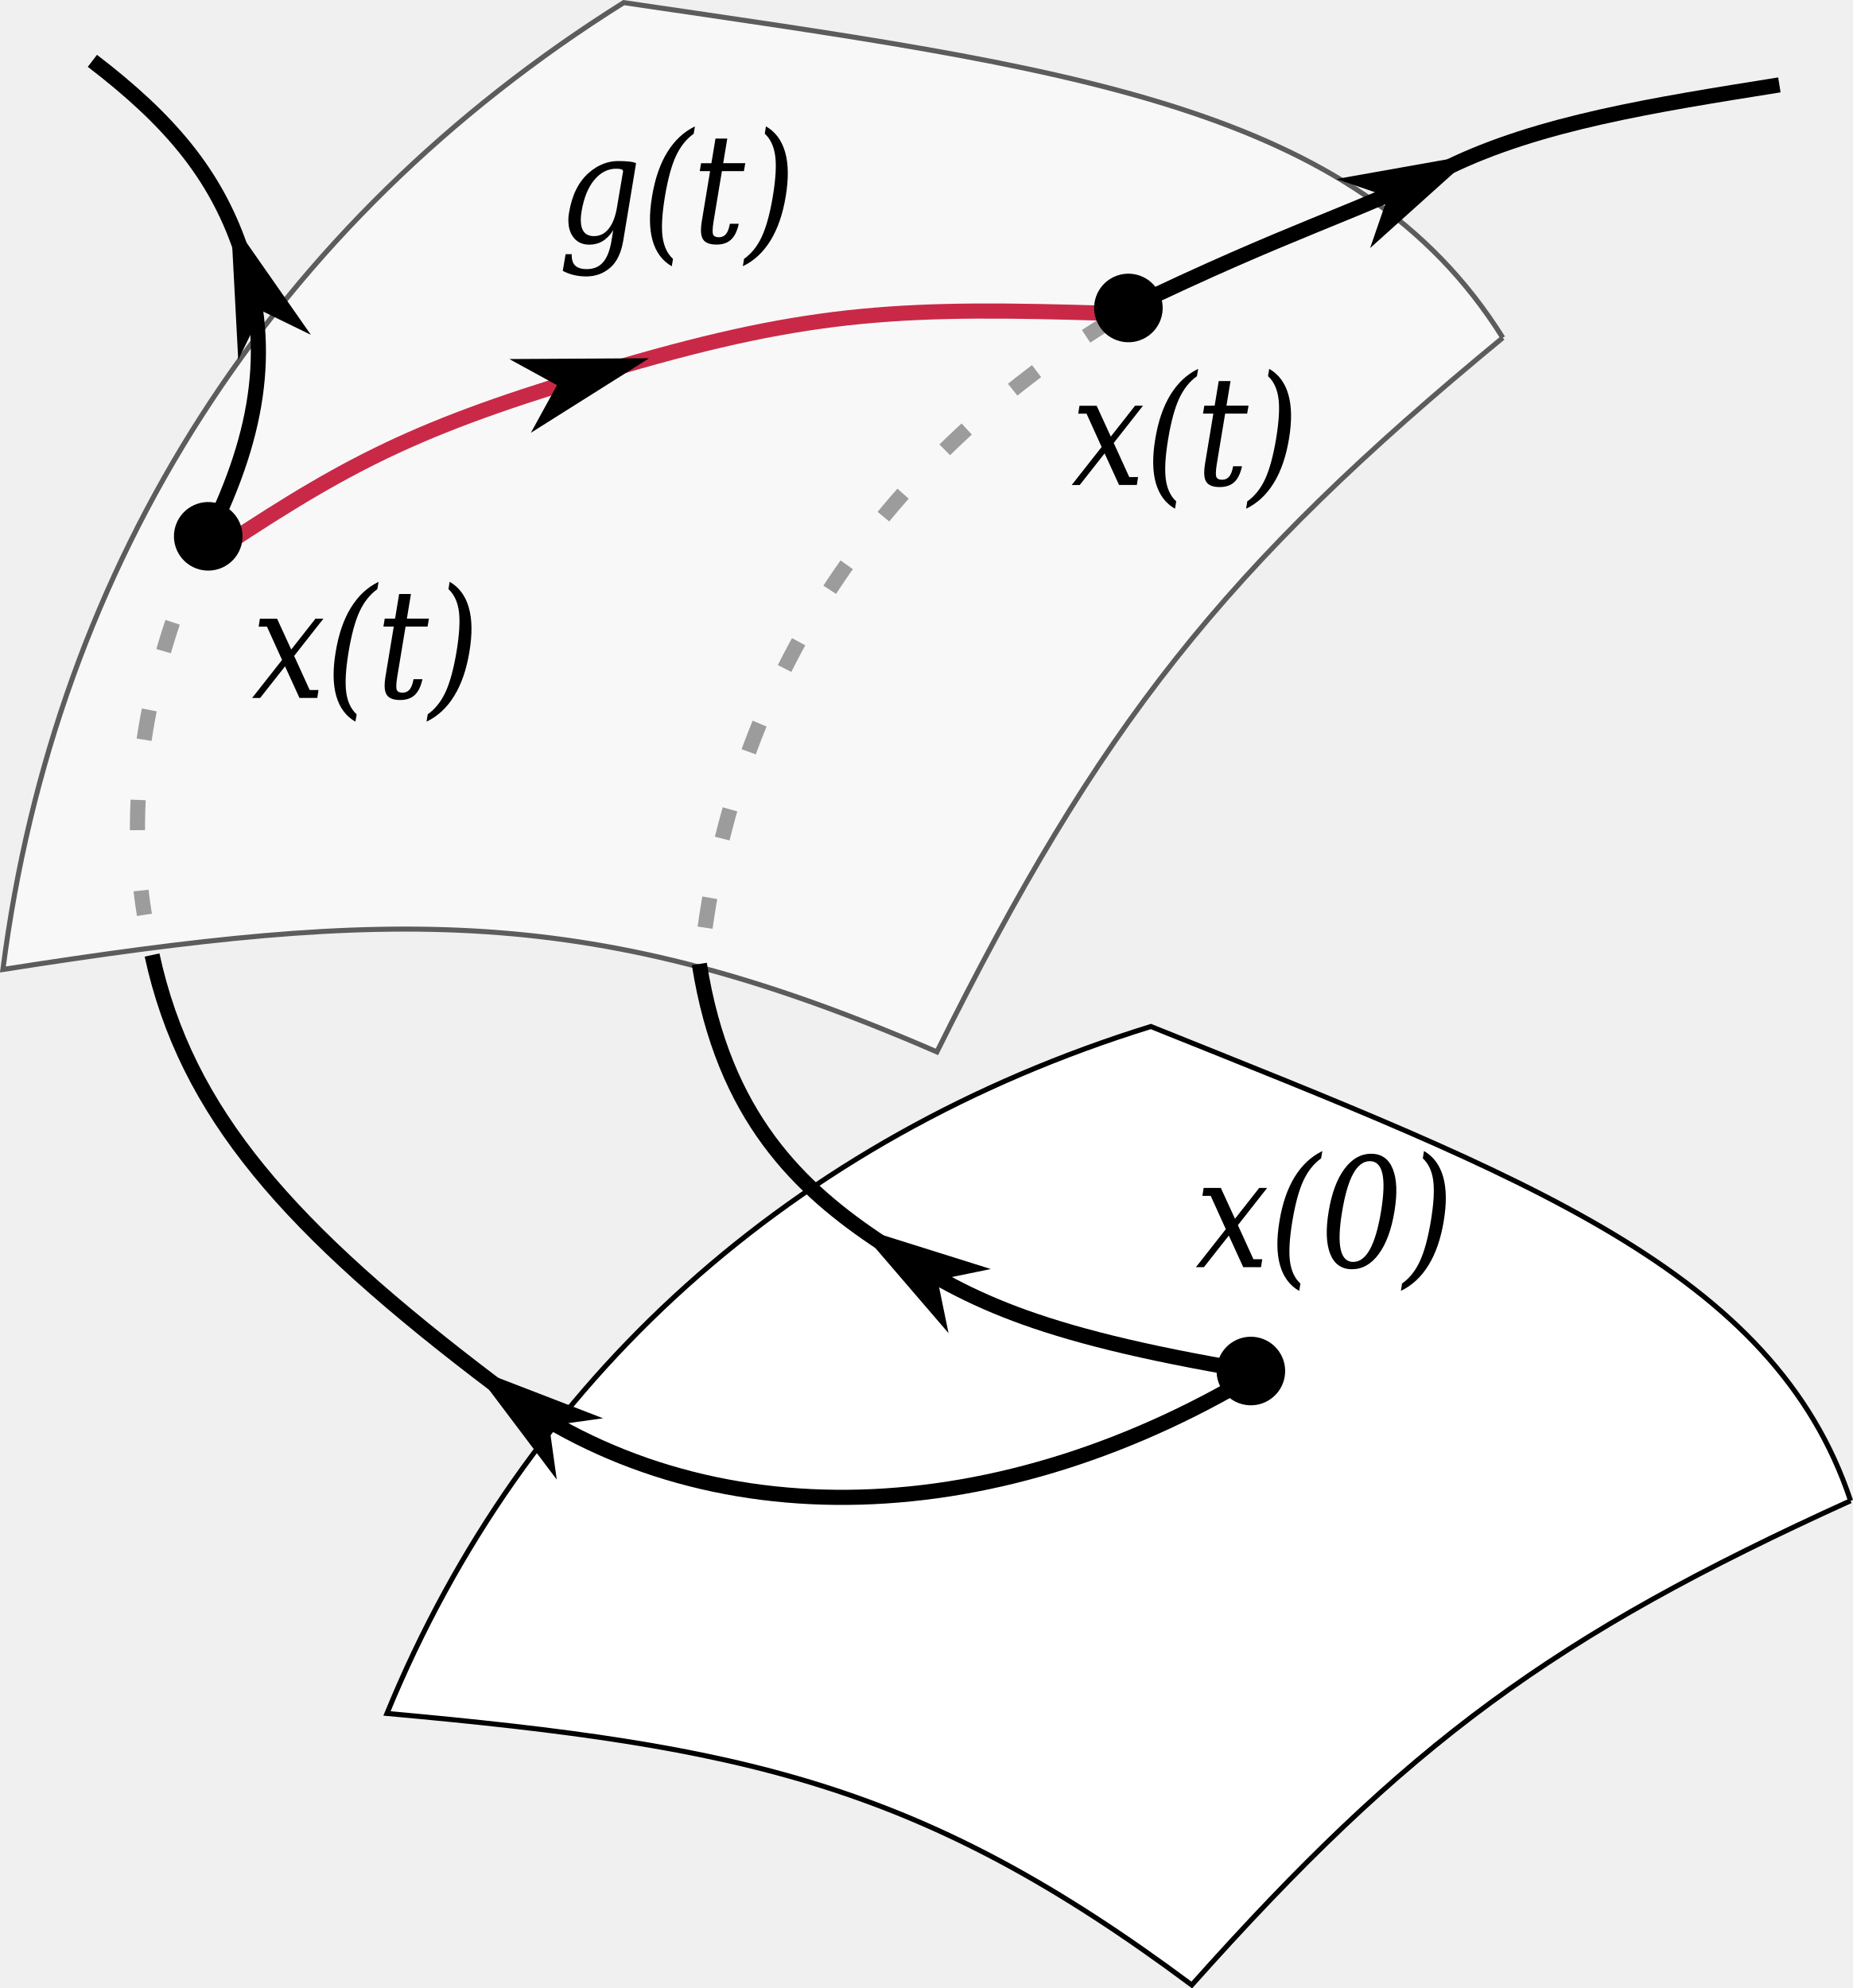
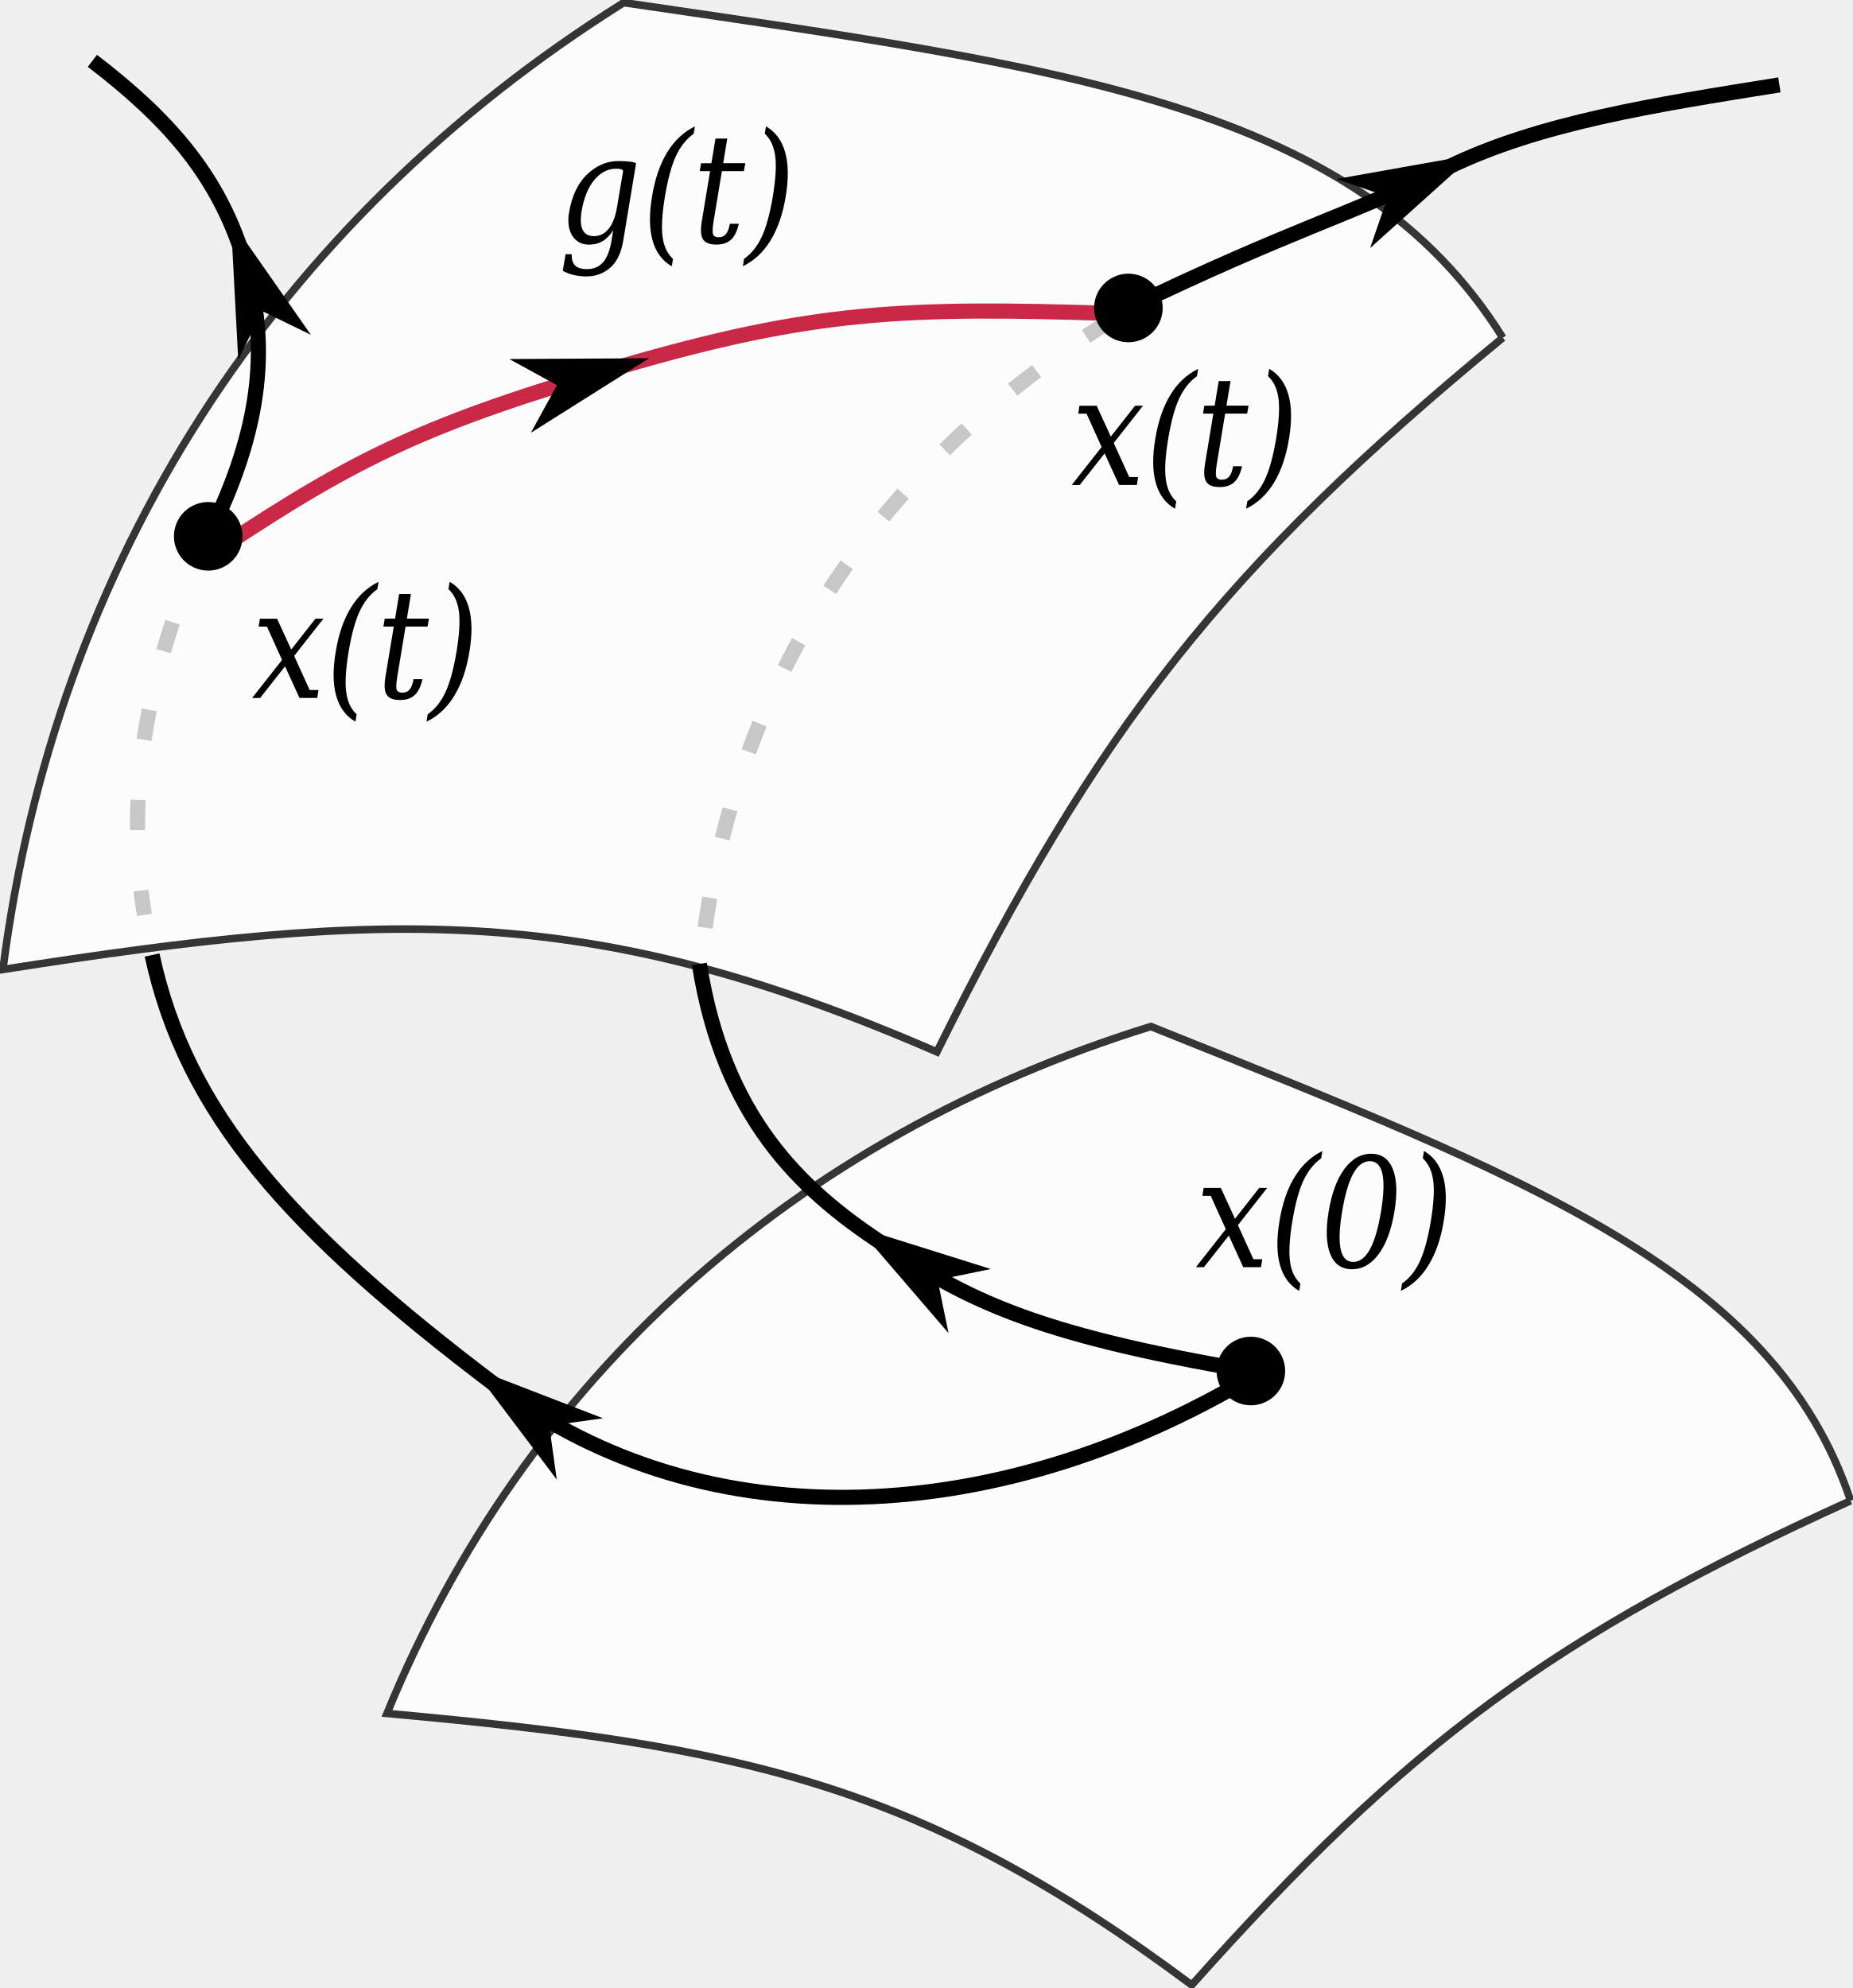
<svg xmlns="http://www.w3.org/2000/svg" width="367.375" height="394.25" id="svg5428" version="1.0">
  <defs id="defs5430">
    <marker orient="auto" refY="0" refX="0" id="DotM" style="overflow:visible">
      <path id="path4269" d="m -2.5,-1 c 0,2.76 -2.24,5 -5,5 -2.76,0 -5,-2.24 -5,-5 0,-2.76 2.24,-5 5,-5 2.76,0 5,2.24 5,5 z" style="fill-rule:evenodd;stroke:#000000;stroke-width:1pt;marker-start:none;marker-end:none" transform="matrix(0.4,0,0,0.4,2.96,0.4)" />
    </marker>
    <marker orient="auto" refY="0" refX="0" id="Arrow2Lstart" style="overflow:visible">
      <path id="path3795" style="font-size:12px;fill-rule:evenodd;stroke-width:0.625;stroke-linejoin:round" d="M 8.719,4.034 -2.207,0.016 8.719,-4.002 c -1.745,2.372 -1.735,5.617 -6e-7,8.035 z" transform="matrix(1.1,0,0,1.1,1.1,0)" />
    </marker>
    <marker orient="auto" refY="0" refX="0" id="Arrow2Mend" style="overflow:visible">
      <path id="path4010" style="font-size:12px;fill-rule:evenodd;stroke-width:0.625;stroke-linejoin:round" d="M 8.719,4.034 -2.207,0.016 8.719,-4.002 c -1.745,2.372 -1.735,5.617 -6e-7,8.035 z" transform="scale(-0.6,-0.6)" />
    </marker>
    <marker orient="auto" refY="0" refX="0" id="Arrow1Lend" style="overflow:visible">
      <path id="path3986" d="M 0,0 5,-5 -12.5,0 5,5 0,0 z" style="fill-rule:evenodd;stroke:#000000;stroke-width:1pt;marker-start:none" transform="matrix(-0.8,0,0,-0.8,-10,0)" />
    </marker>
    <marker orient="auto" refY="0" refX="0" id="Arrow1Mend" style="overflow:visible">
      <path id="path7524" d="M 0,0 5,-5 -12.5,0 5,5 0,0 z" style="fill-rule:evenodd;stroke:#000000;stroke-width:1pt;marker-start:none" transform="matrix(-0.4,0,0,-0.4,-4,0)" />
    </marker>
    <marker orient="auto" refY="0" refX="0" id="Dot_m" style="overflow:visible">
      <path id="path7580" d="m -2.5,-1 c 0,2.76 -2.24,5 -5,5 -2.76,0 -5,-2.24 -5,-5 0,-2.76 2.24,-5 5,-5 2.76,0 5,2.24 5,5 z" style="fill-rule:evenodd;stroke:#000000;stroke-width:1pt;marker-start:none;marker-end:none" transform="matrix(0.4,0,0,0.4,2.96,0.4)" />
    </marker>
    <linearGradient id="linearGradient6520">
      <stop style="stop-color:#000080;stop-opacity:1;" offset="0" id="stop6522" />
      <stop id="stop6534" offset="0.24" style="stop-color:#000080;stop-opacity:0.498;" />
      <stop style="stop-color:#000080;stop-opacity:0;" offset="1" id="stop6524" />
    </linearGradient>
    <marker orient="auto" refY="0" refX="0" id="Dot_m-1" style="overflow:visible">
      <path id="path7580-7" d="m -2.5,-1 c 0,2.76 -2.24,5 -5,5 -2.76,0 -5,-2.24 -5,-5 0,-2.76 2.24,-5 5,-5 2.76,0 5,2.24 5,5 z" style="fill-rule:evenodd;stroke:#000000;stroke-width:1pt;marker-start:none;marker-end:none" transform="matrix(0.4,0,0,0.4,2.96,0.4)" />
    </marker>
    <marker orient="auto" refY="0" refX="0" id="Arrow1Mend-4" style="overflow:visible">
      <path id="path7524-0" d="M 0,0 5,-5 -12.5,0 5,5 0,0 z" style="fill-rule:evenodd;stroke:#000000;stroke-width:1pt;marker-start:none" transform="matrix(-0.4,0,0,-0.4,-4,0)" />
    </marker>
    <marker orient="auto" refY="0" refX="0" id="marker4069" style="overflow:visible">
      <path id="path4071" d="m -2.5,-1 c 0,2.76 -2.24,5 -5,5 -2.76,0 -5,-2.24 -5,-5 0,-2.76 2.24,-5 5,-5 2.76,0 5,2.24 5,5 z" style="fill-rule:evenodd;stroke:#000000;stroke-width:1pt;marker-start:none;marker-end:none" transform="matrix(0.4,0,0,0.4,2.96,0.4)" />
    </marker>
    <marker orient="auto" refY="0" refX="0" id="marker4073" style="overflow:visible">
      <path id="path4075" d="M 0,0 5,-5 -12.5,0 5,5 0,0 z" style="fill-rule:evenodd;stroke:#000000;stroke-width:1pt;marker-start:none" transform="matrix(-0.4,0,0,-0.4,-4,0)" />
    </marker>
    <marker orient="auto" refY="0" refX="0" id="Dot_m-3" style="overflow:visible">
      <path id="path7580-8" d="m -2.5,-1 c 0,2.76 -2.24,5 -5,5 -2.76,0 -5,-2.24 -5,-5 0,-2.76 2.24,-5 5,-5 2.76,0 5,2.24 5,5 z" style="fill-rule:evenodd;stroke:#000000;stroke-width:1pt;marker-start:none;marker-end:none" transform="matrix(0.4,0,0,0.4,2.96,0.4)" />
    </marker>
    <marker orient="auto" refY="0" refX="0" id="Arrow1Mend-9" style="overflow:visible">
      <path id="path7524-7" d="M 0,0 5,-5 -12.5,0 5,5 0,0 z" style="fill-rule:evenodd;stroke:#000000;stroke-width:1pt;marker-start:none" transform="matrix(-0.4,0,0,-0.4,-4,0)" />
    </marker>
    <marker orient="auto" refY="0" refX="0" id="Arrow1Mend-1" style="overflow:visible">
      <path id="path7524-74" d="M 0,0 5,-5 -12.5,0 5,5 0,0 z" style="fill-rule:evenodd;stroke:#000000;stroke-width:1pt;marker-start:none" transform="matrix(-0.4,0,0,-0.4,-4,0)" />
    </marker>
  </defs>
  <g id="layer1" style="display:inline" transform="translate(-13.5625,-163.4375)">
    <flowRoot xml:space="preserve" id="flowRoot10639">
      <flowRegion id="flowRegion10641">
        <rect id="rect10643" width="38.578" height="40.121" x="196.749" y="474.594" />
      </flowRegion>
      <flowPara id="flowPara10645" />
    </flowRoot>
  </g>
  <g id="layer2" style="display:inline" transform="translate(-13.5625,-163.4375)">
    <path style="fill:none;stroke:#000000;stroke-width:1px;stroke-linecap:butt;stroke-linejoin:miter;stroke-opacity:1;display:inline" d="m -18.687,274.464 0,0 z" id="path5549" />
    <path style="fill:none;stroke:#000000;stroke-width:3;stroke-linecap:butt;stroke-linejoin:miter;stroke-miterlimit:4;stroke-opacity:1;stroke-dasharray:6, 12;stroke-dashoffset:0;marker-start:none;marker-mid:none;display:inline" d="m 233.982,226.907 c -45.732,28.285 -75.156,70.84 -81.261,125.726" id="path2657-2" />
    <path style="fill:none;stroke:#000000;stroke-width:3;stroke-linecap:butt;stroke-linejoin:miter;stroke-miterlimit:4;stroke-opacity:1;stroke-dasharray:6, 12;stroke-dashoffset:0;marker-start:none;marker-mid:none;display:inline;opacity:1" d="m 54.462,270.137 c -11.732,25.285 -16.156,50.84 -12.261,74.726" id="path2657" />
-     <path style="opacity:0.615;fill:#fffeff;fill-opacity:1;fill-rule:evenodd;stroke:#000000;stroke-width:1px;stroke-linecap:butt;stroke-linejoin:miter;stroke-opacity:1;display:inline" d="M 311.559,230.414 C 256.212,276.029 231.525,307.265 199.345,372.042 131.007,342.372 91.23,343.627 14.139,355.701 24.485,274.916 67.838,207.507 137.247,163.958 c 87.74,12.883 145.309,20.052 174.312,66.456" id="path5547" />
-     <path style="opacity:1;fill:#ffffff;fill-opacity:1;fill-rule:evenodd;stroke:#000000;stroke-width:1;stroke-linecap:butt;stroke-linejoin:miter;stroke-opacity:1;display:inline;stroke-miterlimit:4;stroke-dasharray:none" d="M 380.524,461.057 C 321.519,487.841 292.761,509.034 249.883,557.088 196.295,517.146 160.954,509.627 90.298,503.239 117.518,436.882 170.835,389.005 241.771,367.01 c 74.45,29.875 123.587,48.387 138.753,94.047" id="path2517" />
+     <path style="opacity:0.78;fill:#ffffff;fill-opacity:1;fill-rule:evenodd;stroke:#000000;stroke-width:1.5;stroke-linecap:butt;stroke-linejoin:miter;stroke-opacity:1;display:inline;stroke-miterlimit:4;stroke-dasharray:none" d="M 311.559,230.414 C 256.212,276.029 231.525,307.265 199.345,372.042 131.007,342.372 91.23,343.627 14.139,355.701 24.485,274.916 67.838,207.507 137.247,163.958 c 87.74,12.883 145.309,20.052 174.312,66.456" id="path5547" />
+     <path style="opacity:0.78;fill:#ffffff;fill-opacity:1;fill-rule:evenodd;stroke:#000000;stroke-width:1.5;stroke-linecap:butt;stroke-linejoin:miter;stroke-opacity:1;display:inline;stroke-miterlimit:4;stroke-dasharray:none" d="M 380.524,461.057 C 321.519,487.841 292.761,509.034 249.883,557.088 196.295,517.146 160.954,509.627 90.298,503.239 117.518,436.882 170.835,389.005 241.771,367.01 c 74.45,29.875 123.587,48.387 138.753,94.047" id="path2517" />
    <g style="display:inline" id="g11942" transform="translate(297.9399,-174.4008)" />
    <text xml:space="preserve" style="font-size:28px;font-style:italic;font-variant:normal;font-weight:normal;font-stretch:normal;text-align:start;line-height:125%;writing-mode:lr-tb;text-anchor:start;fill:#000000;fill-opacity:1;stroke:none;display:inline;font-family:DejaVu Serif;-inkscape-font-specification:DejaVu Serif Italic" x="68.491" y="279.102" id="text2659" transform="matrix(0.9245168,-5.0614001e-4,5.9214045e-4,1.081646,0,0)">
      <tspan id="tspan2663" x="68.491" y="279.102">x(t)</tspan>
    </text>
    <text xml:space="preserve" style="font-size:28px;font-style:italic;font-variant:normal;font-weight:normal;font-stretch:normal;text-align:start;line-height:125%;writing-mode:lr-tb;text-anchor:start;fill:#000000;fill-opacity:1;stroke:none;display:inline;font-family:DejaVu Serif;-inkscape-font-specification:DejaVu Serif Italic" x="270.849" y="383.559" id="text2647-8" transform="matrix(0.9245168,-5.0614001e-4,5.9214045e-4,1.081646,0,0)">
      <tspan y="383.559" x="270.849" id="tspan2649-8">x(0)</tspan>
    </text>
    <text xml:space="preserve" style="font-size:28px;font-style:italic;font-variant:normal;font-weight:normal;font-stretch:normal;text-align:start;line-height:125%;writing-mode:lr-tb;text-anchor:start;fill:#000000;fill-opacity:1;stroke:none;display:inline;font-family:DejaVu Serif;-inkscape-font-specification:DejaVu Serif Italic" x="244.304" y="240.143" id="text2659-4" transform="matrix(0.9245168,-5.0614001e-4,5.9214045e-4,1.081646,0,0)">
      <tspan id="tspan2663-5" x="244.304" y="240.143">x(t)</tspan>
    </text>
    <path style="fill:none;stroke:#c92947;stroke-width:3;stroke-linecap:butt;stroke-linejoin:miter;stroke-miterlimit:4;stroke-opacity:1;stroke-dasharray:none;marker-start:none;marker-mid:url(#Arrow1Mend);display:inline" d="m 57.647,271.879 c 26.606,-17.647 40.58,-24.534 78.967,-35.739 38.386,-11.205 56.508,-11.82 97.284,-10.551" id="path2645-4-0" />
    <path style="fill:none;stroke:#000000;stroke-width:3;stroke-linecap:butt;stroke-linejoin:miter;stroke-miterlimit:4;stroke-opacity:1;stroke-dasharray:none;marker-start:url(#Dot_m);marker-mid:url(#Arrow1Mend);display:inline" d="M 54.907,269.69 C 65.302,248.706 67.657,231.298 61.259,212.693 56.11,197.716 46.961,187.049 31.884,175.501" id="path2655" />
    <path style="fill:none;stroke:#000000;stroke-width:3;stroke-linecap:butt;stroke-linejoin:miter;stroke-miterlimit:4;stroke-opacity:1;stroke-dasharray:none;marker-start:url(#Dot_m);marker-mid:url(#Arrow1Mend);display:inline" d="m 237.427,224.46 c 32.443,-15.582 43.973,-18.429 63.132,-27.781 18.215,-8.891 40.998,-12.432 65.845,-16.408" id="path2655-5" />
    <text xml:space="preserve" style="font-size:28px;font-style:italic;font-variant:normal;font-weight:normal;font-stretch:normal;text-align:start;line-height:125%;writing-mode:lr-tb;text-anchor:start;fill:#000000;fill-opacity:1;stroke:none;display:inline;font-family:DejaVu Serif;-inkscape-font-specification:DejaVu Serif Italic" x="134.262" y="195.634" id="text2659-4-3" transform="matrix(0.9245168,-5.0614001e-4,5.9214045e-4,1.081646,0,0)">
      <tspan id="tspan2663-5-5" x="134.262" y="195.634">g(t)</tspan>
    </text>
    <path style="fill:none;stroke:#000000;stroke-width:3;stroke-linecap:butt;stroke-linejoin:miter;stroke-miterlimit:4;stroke-opacity:1;stroke-dasharray:none;marker-start:none;marker-mid:url(#Arrow1Mend);display:inline" d="M 264.965,434.54 C 212.359,467.187 153.254,469.434 111.998,438.279 70.742,407.123 50.49,384.099 43.714,352.83" id="path2645" />
    <path style="fill:none;stroke:#000000;stroke-width:3;stroke-linecap:butt;stroke-linejoin:miter;stroke-miterlimit:4;stroke-opacity:1;stroke-dasharray:none;marker-start:url(#Dot_m);marker-mid:url(#Arrow1Mend);display:inline" d="m 261.485,435.311 c -43.606,-7.353 -56.58,-14.466 -72.967,-25.261 -16.386,-10.795 -31.508,-25.18 -36.283,-55.449" id="path2645-4" />
  </g>
</svg>
